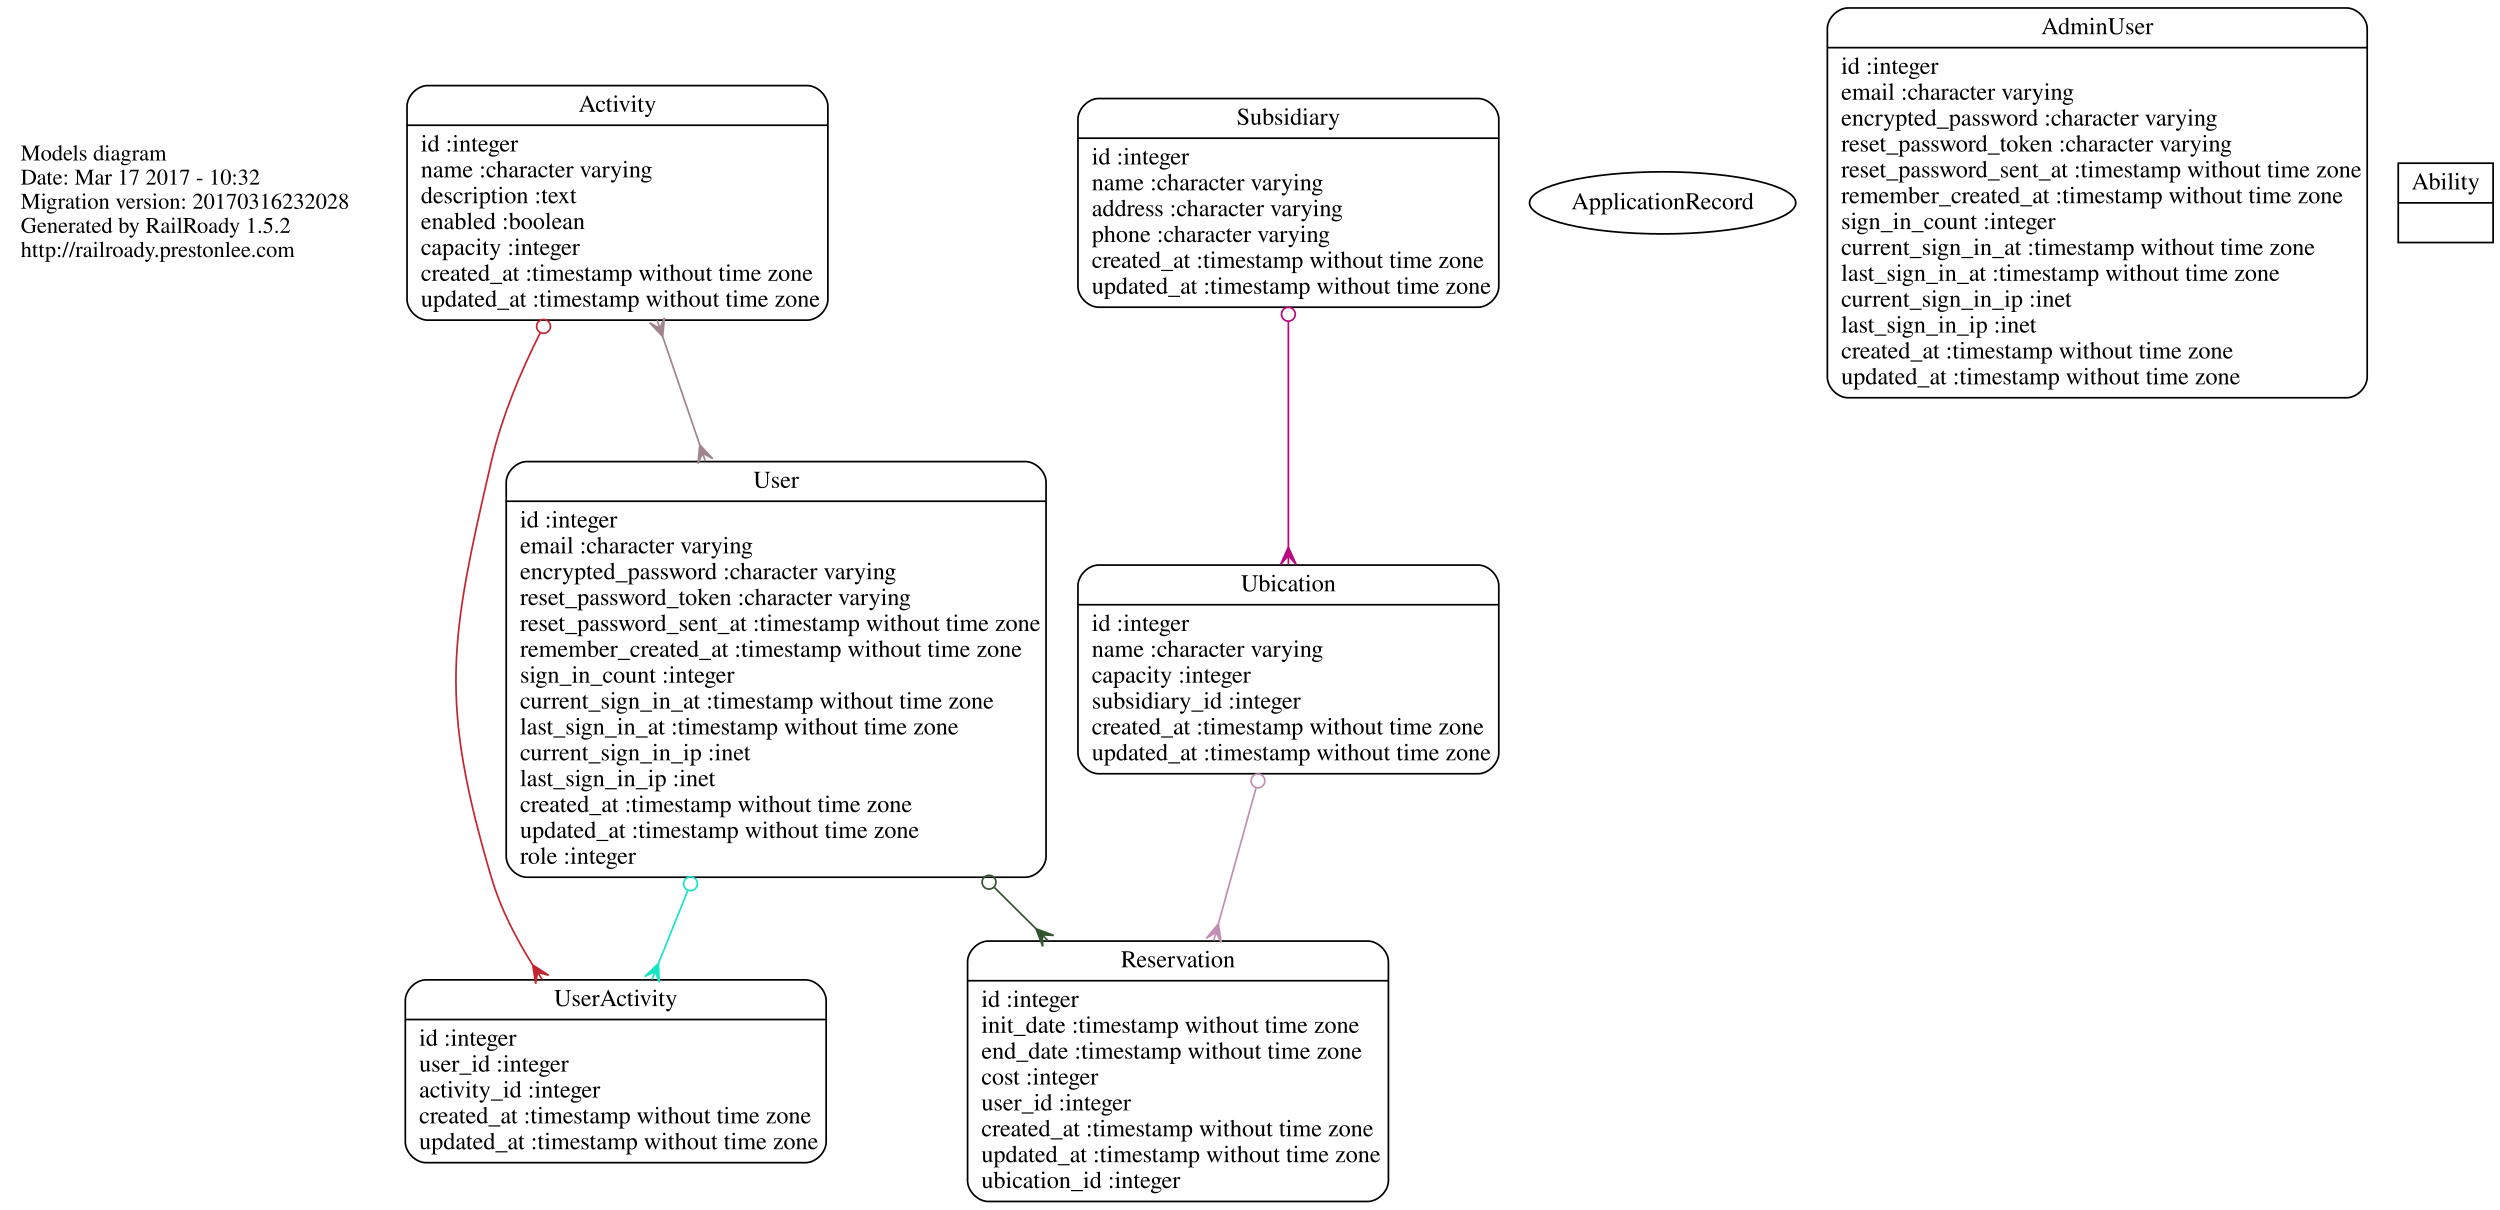
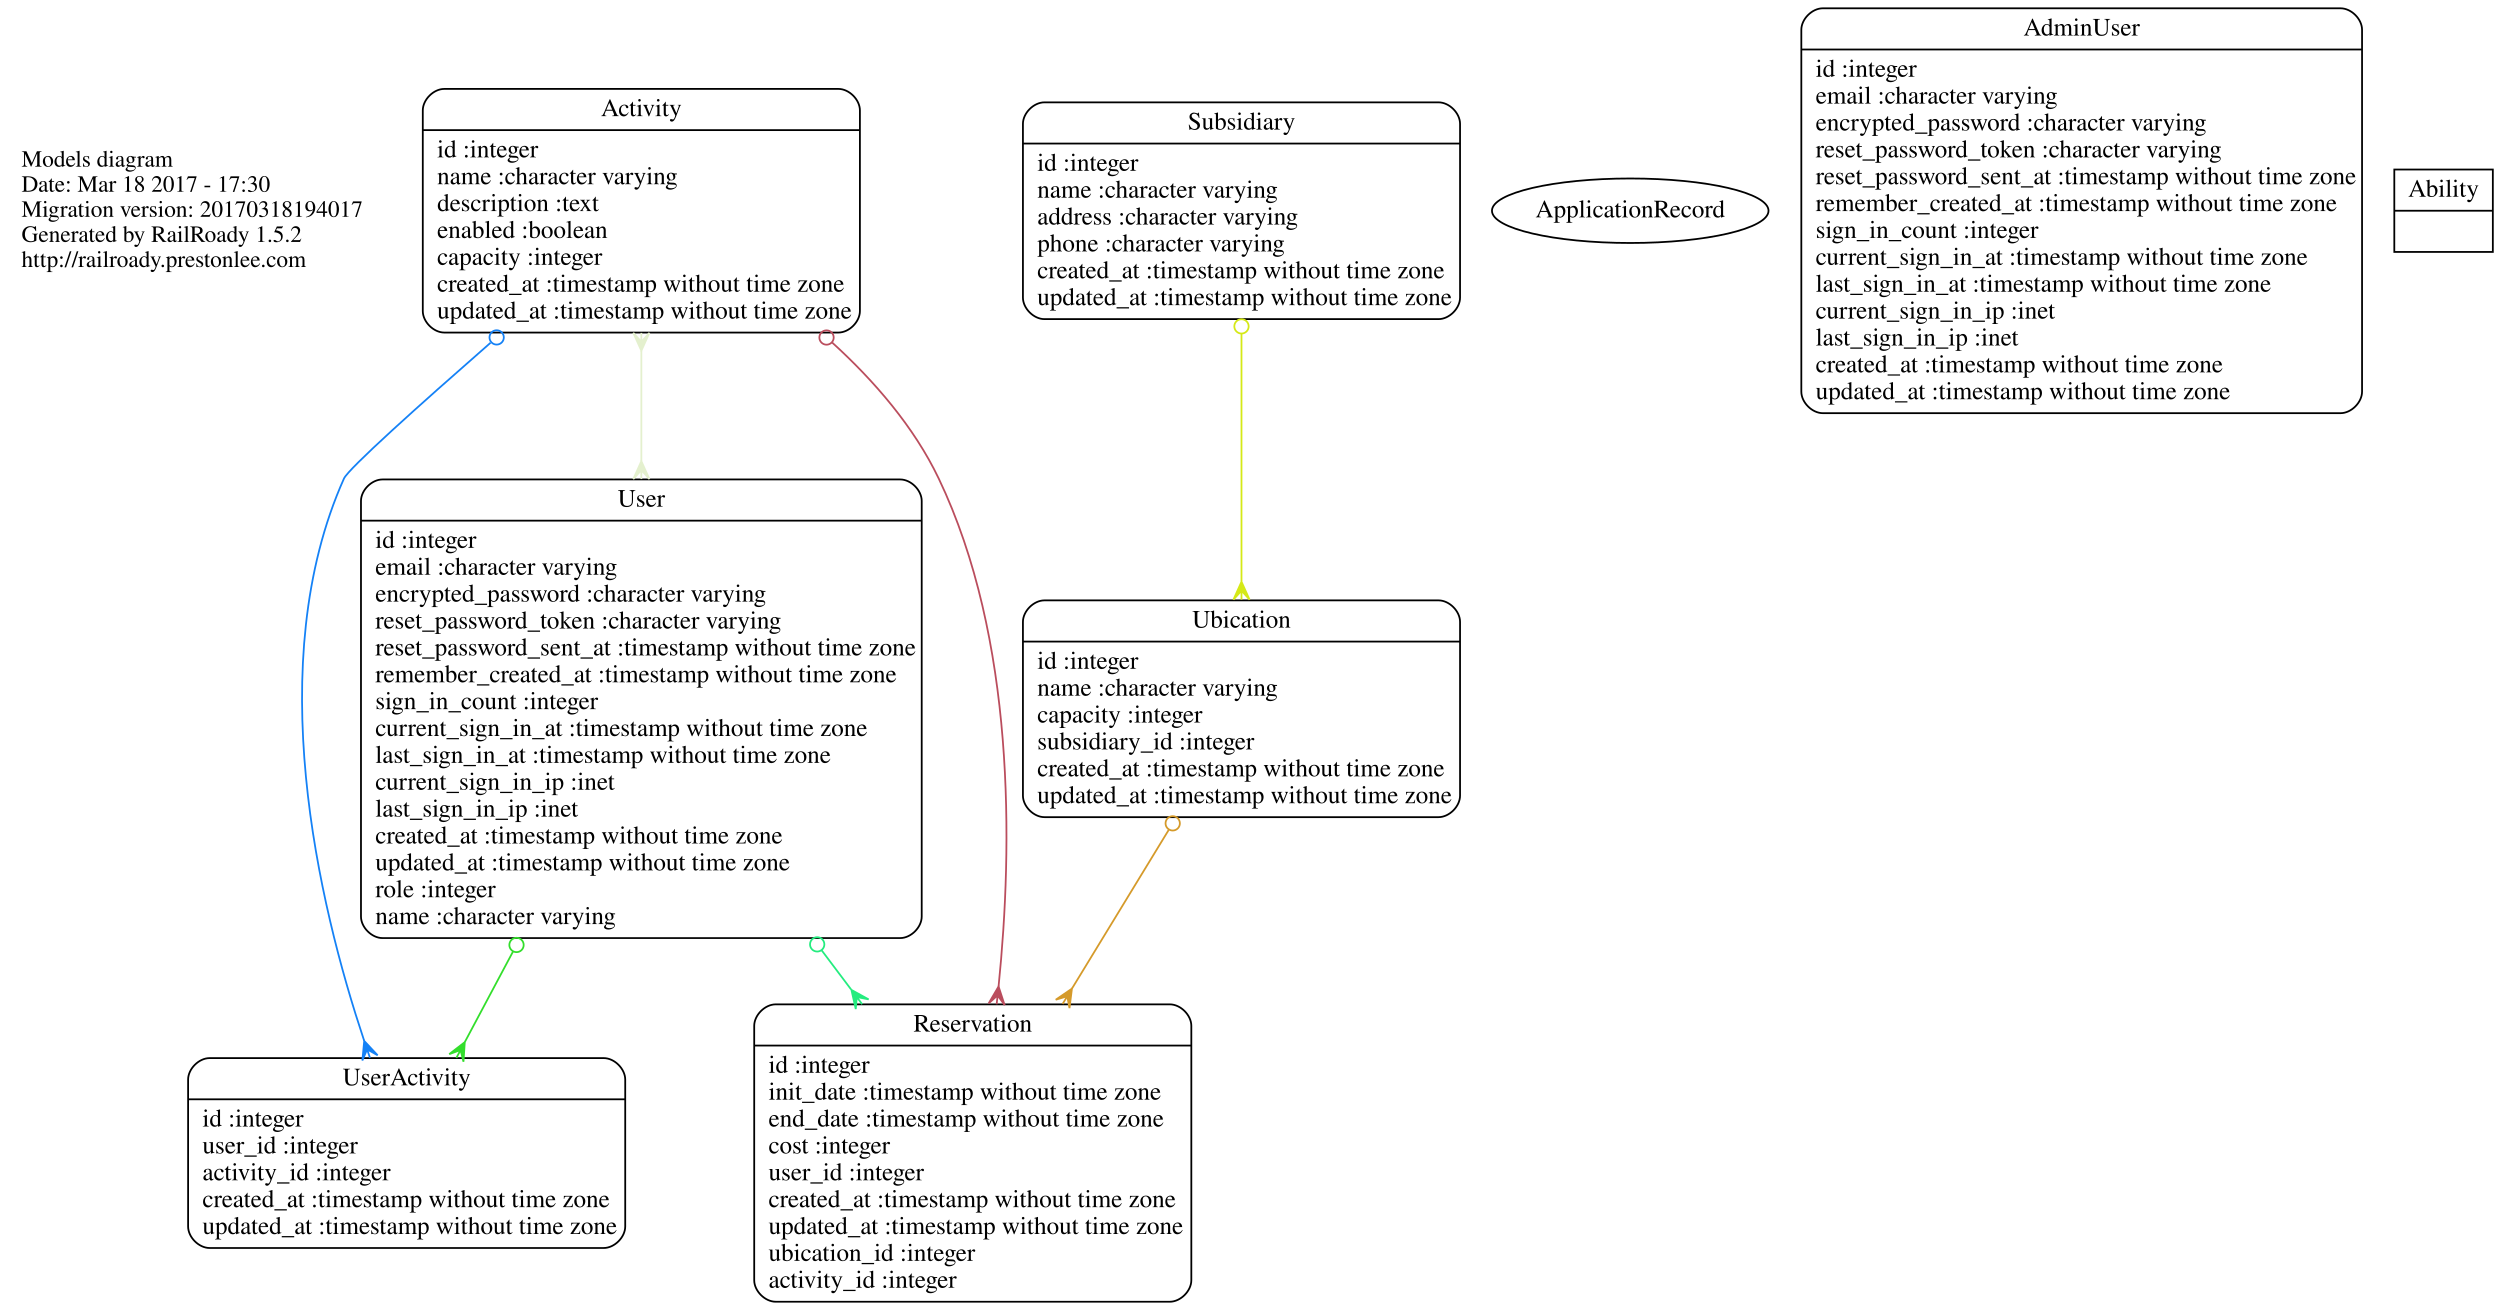
- <svg xmlns="http://www.w3.org/2000/svg" width="1449pt" height="701pt" viewBox="0.00 0.00 1449.50 701.00">
-   <g id="graph0" class="graph" transform="scale(1 1) rotate(0) translate(4 697)">
-     <polygon fill="none" stroke="none" points="-4,4 -4,-697 1445.5,-697 1445.5,4 -4,4" />
+ <svg xmlns="http://www.w3.org/2000/svg" width="1395pt" height="731pt" viewBox="0.00 0.00 1395.50 731.00">
+   <g id="graph0" class="graph" transform="scale(1 1) rotate(0) translate(4 727)">
+     <polygon fill="none" stroke="none" points="-4,4 -4,-727 1391.5,-727 1391.5,4 -4,4" />
    <g id="node1" class="node">
-       <text text-anchor="start" x="8" y="-604.1" font-family="Times,serif" font-size="13.00">Models diagram</text>
-       <text text-anchor="start" x="8" y="-590.1" font-family="Times,serif" font-size="13.00">Date: Mar 17 2017 - 10:32</text>
-       <text text-anchor="start" x="8" y="-576.1" font-family="Times,serif" font-size="13.00">Migration version: 20170316232028</text>
-       <text text-anchor="start" x="8" y="-562.1" font-family="Times,serif" font-size="13.00">Generated by RailRoady 1.5.2</text>
-       <text text-anchor="start" x="8" y="-548.1" font-family="Times,serif" font-size="13.00">http://railroady.prestonlee.com</text>
+       <text text-anchor="start" x="8" y="-634.1" font-family="Times,serif" font-size="13.00">Models diagram</text>
+       <text text-anchor="start" x="8" y="-620.1" font-family="Times,serif" font-size="13.00">Date: Mar 18 2017 - 17:30</text>
+       <text text-anchor="start" x="8" y="-606.1" font-family="Times,serif" font-size="13.00">Migration version: 20170318194017</text>
+       <text text-anchor="start" x="8" y="-592.1" font-family="Times,serif" font-size="13.00">Generated by RailRoady 1.5.2</text>
+       <text text-anchor="start" x="8" y="-578.1" font-family="Times,serif" font-size="13.00">http://railroady.prestonlee.com</text>
    </g>
    <g id="node2" class="node">
-       <path fill="none" stroke="black" d="M243,-23C243,-23 463,-23 463,-23 469,-23 475,-29 475,-35 475,-35 475,-117 475,-117 475,-123 469,-129 463,-129 463,-129 243,-129 243,-129 237,-129 231,-123 231,-117 231,-117 231,-35 231,-35 231,-29 237,-23 243,-23" />
-       <text text-anchor="middle" x="353" y="-113.8" font-family="Times,serif" font-size="14.00">UserActivity</text>
-       <polyline fill="none" stroke="black" points="231,-106 475,-106 " />
-       <text text-anchor="start" x="239" y="-90.8" font-family="Times,serif" font-size="14.00">id :integer</text>
-       <text text-anchor="start" x="239" y="-75.8" font-family="Times,serif" font-size="14.00">user_id :integer</text>
-       <text text-anchor="start" x="239" y="-60.8" font-family="Times,serif" font-size="14.00">activity_id :integer</text>
-       <text text-anchor="start" x="239" y="-45.8" font-family="Times,serif" font-size="14.00">created_at :timestamp without time zone</text>
-       <text text-anchor="start" x="239" y="-30.8" font-family="Times,serif" font-size="14.00">updated_at :timestamp without time zone</text>
+       <path fill="none" stroke="black" d="M113,-30.5C113,-30.5 333,-30.5 333,-30.5 339,-30.5 345,-36.5 345,-42.5 345,-42.5 345,-124.5 345,-124.5 345,-130.5 339,-136.5 333,-136.5 333,-136.5 113,-136.5 113,-136.5 107,-136.5 101,-130.5 101,-124.5 101,-124.5 101,-42.5 101,-42.5 101,-36.5 107,-30.5 113,-30.5" />
+       <text text-anchor="middle" x="223" y="-121.3" font-family="Times,serif" font-size="14.00">UserActivity</text>
+       <polyline fill="none" stroke="black" points="101,-113.5 345,-113.5 " />
+       <text text-anchor="start" x="109" y="-98.3" font-family="Times,serif" font-size="14.00">id :integer</text>
+       <text text-anchor="start" x="109" y="-83.3" font-family="Times,serif" font-size="14.00">user_id :integer</text>
+       <text text-anchor="start" x="109" y="-68.3" font-family="Times,serif" font-size="14.00">activity_id :integer</text>
+       <text text-anchor="start" x="109" y="-53.3" font-family="Times,serif" font-size="14.00">created_at :timestamp without time zone</text>
+       <text text-anchor="start" x="109" y="-38.3" font-family="Times,serif" font-size="14.00">updated_at :timestamp without time zone</text>
    </g>
    <g id="node3" class="node">
-       <path fill="none" stroke="black" d="M633,-248.5C633,-248.5 853,-248.5 853,-248.5 859,-248.5 865,-254.5 865,-260.5 865,-260.5 865,-357.5 865,-357.5 865,-363.5 859,-369.5 853,-369.5 853,-369.5 633,-369.5 633,-369.5 627,-369.5 621,-363.5 621,-357.5 621,-357.5 621,-260.5 621,-260.5 621,-254.5 627,-248.5 633,-248.5" />
-       <text text-anchor="middle" x="743" y="-354.3" font-family="Times,serif" font-size="14.00">Ubication</text>
-       <polyline fill="none" stroke="black" points="621,-346.5 865,-346.5 " />
-       <text text-anchor="start" x="629" y="-331.3" font-family="Times,serif" font-size="14.00">id :integer</text>
-       <text text-anchor="start" x="629" y="-316.3" font-family="Times,serif" font-size="14.00">name :character varying</text>
-       <text text-anchor="start" x="629" y="-301.3" font-family="Times,serif" font-size="14.00">capacity :integer</text>
-       <text text-anchor="start" x="629" y="-286.3" font-family="Times,serif" font-size="14.00">subsidiary_id :integer</text>
-       <text text-anchor="start" x="629" y="-271.3" font-family="Times,serif" font-size="14.00">created_at :timestamp without time zone</text>
-       <text text-anchor="start" x="629" y="-256.3" font-family="Times,serif" font-size="14.00">updated_at :timestamp without time zone</text>
+       <path fill="none" stroke="black" d="M579,-271C579,-271 799,-271 799,-271 805,-271 811,-277 811,-283 811,-283 811,-380 811,-380 811,-386 805,-392 799,-392 799,-392 579,-392 579,-392 573,-392 567,-386 567,-380 567,-380 567,-283 567,-283 567,-277 573,-271 579,-271" />
+       <text text-anchor="middle" x="689" y="-376.8" font-family="Times,serif" font-size="14.00">Ubication</text>
+       <polyline fill="none" stroke="black" points="567,-369 811,-369 " />
+       <text text-anchor="start" x="575" y="-353.8" font-family="Times,serif" font-size="14.00">id :integer</text>
+       <text text-anchor="start" x="575" y="-338.8" font-family="Times,serif" font-size="14.00">name :character varying</text>
+       <text text-anchor="start" x="575" y="-323.8" font-family="Times,serif" font-size="14.00">capacity :integer</text>
+       <text text-anchor="start" x="575" y="-308.8" font-family="Times,serif" font-size="14.00">subsidiary_id :integer</text>
+       <text text-anchor="start" x="575" y="-293.8" font-family="Times,serif" font-size="14.00">created_at :timestamp without time zone</text>
+       <text text-anchor="start" x="575" y="-278.8" font-family="Times,serif" font-size="14.00">updated_at :timestamp without time zone</text>
    </g>
    <g id="node10" class="node">
-       <path fill="none" stroke="black" d="M569,-0.5C569,-0.5 789,-0.5 789,-0.5 795,-0.5 801,-6.5 801,-12.5 801,-12.5 801,-139.5 801,-139.5 801,-145.5 795,-151.5 789,-151.5 789,-151.5 569,-151.5 569,-151.5 563,-151.5 557,-145.5 557,-139.5 557,-139.5 557,-12.5 557,-12.5 557,-6.5 563,-0.5 569,-0.5" />
-       <text text-anchor="middle" x="679" y="-136.3" font-family="Times,serif" font-size="14.00">Reservation</text>
-       <polyline fill="none" stroke="black" points="557,-128.5 801,-128.5 " />
-       <text text-anchor="start" x="565" y="-113.3" font-family="Times,serif" font-size="14.00">id :integer</text>
-       <text text-anchor="start" x="565" y="-98.3" font-family="Times,serif" font-size="14.00">init_date :timestamp without time zone</text>
-       <text text-anchor="start" x="565" y="-83.3" font-family="Times,serif" font-size="14.00">end_date :timestamp without time zone</text>
-       <text text-anchor="start" x="565" y="-68.3" font-family="Times,serif" font-size="14.00">cost :integer</text>
-       <text text-anchor="start" x="565" y="-53.3" font-family="Times,serif" font-size="14.00">user_id :integer</text>
-       <text text-anchor="start" x="565" y="-38.3" font-family="Times,serif" font-size="14.00">created_at :timestamp without time zone</text>
-       <text text-anchor="start" x="565" y="-23.3" font-family="Times,serif" font-size="14.00">updated_at :timestamp without time zone</text>
-       <text text-anchor="start" x="565" y="-8.3" font-family="Times,serif" font-size="14.00">ubication_id :integer</text>
+       <path fill="none" stroke="black" d="M429,-0.5C429,-0.5 649,-0.5 649,-0.5 655,-0.5 661,-6.5 661,-12.5 661,-12.5 661,-154.5 661,-154.5 661,-160.5 655,-166.5 649,-166.5 649,-166.5 429,-166.5 429,-166.5 423,-166.5 417,-160.5 417,-154.5 417,-154.5 417,-12.5 417,-12.5 417,-6.5 423,-0.5 429,-0.5" />
+       <text text-anchor="middle" x="539" y="-151.3" font-family="Times,serif" font-size="14.00">Reservation</text>
+       <polyline fill="none" stroke="black" points="417,-143.5 661,-143.5 " />
+       <text text-anchor="start" x="425" y="-128.3" font-family="Times,serif" font-size="14.00">id :integer</text>
+       <text text-anchor="start" x="425" y="-113.3" font-family="Times,serif" font-size="14.00">init_date :timestamp without time zone</text>
+       <text text-anchor="start" x="425" y="-98.3" font-family="Times,serif" font-size="14.00">end_date :timestamp without time zone</text>
+       <text text-anchor="start" x="425" y="-83.3" font-family="Times,serif" font-size="14.00">cost :integer</text>
+       <text text-anchor="start" x="425" y="-68.3" font-family="Times,serif" font-size="14.00">user_id :integer</text>
+       <text text-anchor="start" x="425" y="-53.3" font-family="Times,serif" font-size="14.00">created_at :timestamp without time zone</text>
+       <text text-anchor="start" x="425" y="-38.3" font-family="Times,serif" font-size="14.00">updated_at :timestamp without time zone</text>
+       <text text-anchor="start" x="425" y="-23.3" font-family="Times,serif" font-size="14.00">ubication_id :integer</text>
+       <text text-anchor="start" x="425" y="-8.3" font-family="Times,serif" font-size="14.00">activity_id :integer</text>
    </g>
    <g id="edge1" class="edge">
-       <path fill="none" stroke="#c28fb3" d="M724.297,-240.496C717.467,-215.841 709.653,-187.637 702.46,-161.675" />
-       <ellipse fill="none" stroke="#c28fb3" cx="725.367" cy="-244.357" rx="4" ry="4" />
-       <polygon fill="#c28fb3" stroke="#c28fb3" points="702.407,-161.484 704.073,-150.645 701.072,-156.666 699.737,-151.847 699.737,-151.847 699.737,-151.847 701.072,-156.666 695.4,-153.049 702.407,-161.484 702.407,-161.484" />
+       <path fill="none" stroke="#d59a2a" d="M648.369,-263.865C631.756,-236.62 612.272,-204.666 594.388,-175.337" />
+       <ellipse fill="none" stroke="#d59a2a" cx="650.607" cy="-267.535" rx="4" ry="4" />
+       <polygon fill="#d59a2a" stroke="#d59a2a" points="594.349,-175.273 592.985,-164.392 591.746,-171.004 589.143,-166.735 589.143,-166.735 589.143,-166.735 591.746,-171.004 585.301,-169.078 594.349,-175.273 594.349,-175.273" />
    </g>
    <g id="node4" class="node">
-       <ellipse fill="none" stroke="black" cx="960" cy="-579.5" rx="77.187" ry="18" />
-       <text text-anchor="middle" x="960" y="-575.8" font-family="Times,serif" font-size="14.00">ApplicationRecord</text>
+       <ellipse fill="none" stroke="black" cx="906" cy="-609.5" rx="77.187" ry="18" />
+       <text text-anchor="middle" x="906" y="-605.8" font-family="Times,serif" font-size="14.00">ApplicationRecord</text>
    </g>
    <g id="node5" class="node">
-       <path fill="none" stroke="black" d="M1067.5,-466.5C1067.5,-466.5 1356.5,-466.5 1356.5,-466.5 1362.5,-466.5 1368.5,-472.5 1368.5,-478.5 1368.5,-478.5 1368.5,-680.5 1368.5,-680.5 1368.5,-686.5 1362.5,-692.5 1356.5,-692.5 1356.5,-692.5 1067.5,-692.5 1067.5,-692.5 1061.5,-692.5 1055.5,-686.5 1055.5,-680.5 1055.5,-680.5 1055.5,-478.5 1055.5,-478.5 1055.5,-472.5 1061.5,-466.5 1067.5,-466.5" />
-       <text text-anchor="middle" x="1212" y="-677.3" font-family="Times,serif" font-size="14.00">AdminUser</text>
-       <polyline fill="none" stroke="black" points="1055.5,-669.5 1368.5,-669.5 " />
-       <text text-anchor="start" x="1063.5" y="-654.3" font-family="Times,serif" font-size="14.00">id :integer</text>
-       <text text-anchor="start" x="1063.5" y="-639.3" font-family="Times,serif" font-size="14.00">email :character varying</text>
-       <text text-anchor="start" x="1063.5" y="-624.3" font-family="Times,serif" font-size="14.00">encrypted_password :character varying</text>
-       <text text-anchor="start" x="1063.5" y="-609.3" font-family="Times,serif" font-size="14.00">reset_password_token :character varying</text>
-       <text text-anchor="start" x="1063.5" y="-594.3" font-family="Times,serif" font-size="14.00">reset_password_sent_at :timestamp without time zone</text>
-       <text text-anchor="start" x="1063.5" y="-579.3" font-family="Times,serif" font-size="14.00">remember_created_at :timestamp without time zone</text>
-       <text text-anchor="start" x="1063.5" y="-564.3" font-family="Times,serif" font-size="14.00">sign_in_count :integer</text>
-       <text text-anchor="start" x="1063.5" y="-549.3" font-family="Times,serif" font-size="14.00">current_sign_in_at :timestamp without time zone</text>
-       <text text-anchor="start" x="1063.5" y="-534.3" font-family="Times,serif" font-size="14.00">last_sign_in_at :timestamp without time zone</text>
-       <text text-anchor="start" x="1063.5" y="-519.3" font-family="Times,serif" font-size="14.00">current_sign_in_ip :inet</text>
-       <text text-anchor="start" x="1063.5" y="-504.3" font-family="Times,serif" font-size="14.00">last_sign_in_ip :inet</text>
-       <text text-anchor="start" x="1063.5" y="-489.3" font-family="Times,serif" font-size="14.00">created_at :timestamp without time zone</text>
-       <text text-anchor="start" x="1063.5" y="-474.3" font-family="Times,serif" font-size="14.00">updated_at :timestamp without time zone</text>
+       <path fill="none" stroke="black" d="M1013.5,-496.5C1013.5,-496.5 1302.5,-496.5 1302.5,-496.5 1308.5,-496.5 1314.5,-502.5 1314.5,-508.5 1314.5,-508.5 1314.5,-710.5 1314.5,-710.5 1314.5,-716.5 1308.5,-722.5 1302.5,-722.5 1302.5,-722.5 1013.5,-722.5 1013.5,-722.5 1007.5,-722.5 1001.5,-716.5 1001.5,-710.5 1001.5,-710.5 1001.5,-508.5 1001.5,-508.5 1001.5,-502.5 1007.5,-496.5 1013.5,-496.5" />
+       <text text-anchor="middle" x="1158" y="-707.3" font-family="Times,serif" font-size="14.00">AdminUser</text>
+       <polyline fill="none" stroke="black" points="1001.5,-699.5 1314.5,-699.5 " />
+       <text text-anchor="start" x="1009.5" y="-684.3" font-family="Times,serif" font-size="14.00">id :integer</text>
+       <text text-anchor="start" x="1009.5" y="-669.3" font-family="Times,serif" font-size="14.00">email :character varying</text>
+       <text text-anchor="start" x="1009.5" y="-654.3" font-family="Times,serif" font-size="14.00">encrypted_password :character varying</text>
+       <text text-anchor="start" x="1009.5" y="-639.3" font-family="Times,serif" font-size="14.00">reset_password_token :character varying</text>
+       <text text-anchor="start" x="1009.5" y="-624.3" font-family="Times,serif" font-size="14.00">reset_password_sent_at :timestamp without time zone</text>
+       <text text-anchor="start" x="1009.5" y="-609.3" font-family="Times,serif" font-size="14.00">remember_created_at :timestamp without time zone</text>
+       <text text-anchor="start" x="1009.5" y="-594.3" font-family="Times,serif" font-size="14.00">sign_in_count :integer</text>
+       <text text-anchor="start" x="1009.5" y="-579.3" font-family="Times,serif" font-size="14.00">current_sign_in_at :timestamp without time zone</text>
+       <text text-anchor="start" x="1009.5" y="-564.3" font-family="Times,serif" font-size="14.00">last_sign_in_at :timestamp without time zone</text>
+       <text text-anchor="start" x="1009.5" y="-549.3" font-family="Times,serif" font-size="14.00">current_sign_in_ip :inet</text>
+       <text text-anchor="start" x="1009.5" y="-534.3" font-family="Times,serif" font-size="14.00">last_sign_in_ip :inet</text>
+       <text text-anchor="start" x="1009.5" y="-519.3" font-family="Times,serif" font-size="14.00">created_at :timestamp without time zone</text>
+       <text text-anchor="start" x="1009.5" y="-504.3" font-family="Times,serif" font-size="14.00">updated_at :timestamp without time zone</text>
    </g>
    <g id="node6" class="node">
-       <path fill="none" stroke="black" d="M633,-519C633,-519 853,-519 853,-519 859,-519 865,-525 865,-531 865,-531 865,-628 865,-628 865,-634 859,-640 853,-640 853,-640 633,-640 633,-640 627,-640 621,-634 621,-628 621,-628 621,-531 621,-531 621,-525 627,-519 633,-519" />
-       <text text-anchor="middle" x="743" y="-624.8" font-family="Times,serif" font-size="14.00">Subsidiary</text>
-       <polyline fill="none" stroke="black" points="621,-617 865,-617 " />
-       <text text-anchor="start" x="629" y="-601.8" font-family="Times,serif" font-size="14.00">id :integer</text>
-       <text text-anchor="start" x="629" y="-586.8" font-family="Times,serif" font-size="14.00">name :character varying</text>
-       <text text-anchor="start" x="629" y="-571.8" font-family="Times,serif" font-size="14.00">address :character varying</text>
-       <text text-anchor="start" x="629" y="-556.8" font-family="Times,serif" font-size="14.00">phone :character varying</text>
-       <text text-anchor="start" x="629" y="-541.8" font-family="Times,serif" font-size="14.00">created_at :timestamp without time zone</text>
-       <text text-anchor="start" x="629" y="-526.8" font-family="Times,serif" font-size="14.00">updated_at :timestamp without time zone</text>
+       <path fill="none" stroke="black" d="M579,-549C579,-549 799,-549 799,-549 805,-549 811,-555 811,-561 811,-561 811,-658 811,-658 811,-664 805,-670 799,-670 799,-670 579,-670 579,-670 573,-670 567,-664 567,-658 567,-658 567,-561 567,-561 567,-555 573,-549 579,-549" />
+       <text text-anchor="middle" x="689" y="-654.8" font-family="Times,serif" font-size="14.00">Subsidiary</text>
+       <polyline fill="none" stroke="black" points="567,-647 811,-647 " />
+       <text text-anchor="start" x="575" y="-631.8" font-family="Times,serif" font-size="14.00">id :integer</text>
+       <text text-anchor="start" x="575" y="-616.8" font-family="Times,serif" font-size="14.00">name :character varying</text>
+       <text text-anchor="start" x="575" y="-601.8" font-family="Times,serif" font-size="14.00">address :character varying</text>
+       <text text-anchor="start" x="575" y="-586.8" font-family="Times,serif" font-size="14.00">phone :character varying</text>
+       <text text-anchor="start" x="575" y="-571.8" font-family="Times,serif" font-size="14.00">created_at :timestamp without time zone</text>
+       <text text-anchor="start" x="575" y="-556.8" font-family="Times,serif" font-size="14.00">updated_at :timestamp without time zone</text>
    </g>
    <g id="edge2" class="edge">
-       <path fill="none" stroke="#ba087e" d="M743,-510.689C743,-470.717 743,-420.239 743,-379.908" />
-       <ellipse fill="none" stroke="#ba087e" cx="743" cy="-514.911" rx="4" ry="4" />
-       <polygon fill="#ba087e" stroke="#ba087e" points="743,-379.886 747.5,-369.886 743,-374.886 743,-369.886 743,-369.886 743,-369.886 743,-374.886 738.5,-369.886 743,-379.886 743,-379.886" />
+       <path fill="none" stroke="#d5e917" d="M689,-540.926C689,-498.957 689,-445.117 689,-402.671" />
+       <ellipse fill="none" stroke="#d5e917" cx="689" cy="-544.952" rx="4" ry="4" />
+       <polygon fill="#d5e917" stroke="#d5e917" points="689,-402.417 693.5,-392.417 689,-397.417 689,-392.417 689,-392.417 689,-392.417 689,-397.417 684.5,-392.417 689,-402.417 689,-402.417" />
    </g>
    <g id="node7" class="node">
-       <path fill="none" stroke="black" d="M244,-511.5C244,-511.5 464,-511.5 464,-511.5 470,-511.5 476,-517.5 476,-523.5 476,-523.5 476,-635.5 476,-635.5 476,-641.5 470,-647.5 464,-647.5 464,-647.5 244,-647.5 244,-647.5 238,-647.5 232,-641.5 232,-635.5 232,-635.5 232,-523.5 232,-523.5 232,-517.5 238,-511.5 244,-511.5" />
-       <text text-anchor="middle" x="354" y="-632.3" font-family="Times,serif" font-size="14.00">Activity</text>
-       <polyline fill="none" stroke="black" points="232,-624.5 476,-624.5 " />
-       <text text-anchor="start" x="240" y="-609.3" font-family="Times,serif" font-size="14.00">id :integer</text>
-       <text text-anchor="start" x="240" y="-594.3" font-family="Times,serif" font-size="14.00">name :character varying</text>
-       <text text-anchor="start" x="240" y="-579.3" font-family="Times,serif" font-size="14.00">description :text</text>
-       <text text-anchor="start" x="240" y="-564.3" font-family="Times,serif" font-size="14.00">enabled :boolean</text>
-       <text text-anchor="start" x="240" y="-549.3" font-family="Times,serif" font-size="14.00">capacity :integer</text>
-       <text text-anchor="start" x="240" y="-534.3" font-family="Times,serif" font-size="14.00">created_at :timestamp without time zone</text>
-       <text text-anchor="start" x="240" y="-519.3" font-family="Times,serif" font-size="14.00">updated_at :timestamp without time zone</text>
+       <path fill="none" stroke="black" d="M244,-541.5C244,-541.5 464,-541.5 464,-541.5 470,-541.5 476,-547.5 476,-553.5 476,-553.5 476,-665.5 476,-665.5 476,-671.5 470,-677.5 464,-677.5 464,-677.5 244,-677.5 244,-677.5 238,-677.5 232,-671.5 232,-665.5 232,-665.5 232,-553.5 232,-553.5 232,-547.5 238,-541.5 244,-541.5" />
+       <text text-anchor="middle" x="354" y="-662.3" font-family="Times,serif" font-size="14.00">Activity</text>
+       <polyline fill="none" stroke="black" points="232,-654.5 476,-654.5 " />
+       <text text-anchor="start" x="240" y="-639.3" font-family="Times,serif" font-size="14.00">id :integer</text>
+       <text text-anchor="start" x="240" y="-624.3" font-family="Times,serif" font-size="14.00">name :character varying</text>
+       <text text-anchor="start" x="240" y="-609.3" font-family="Times,serif" font-size="14.00">description :text</text>
+       <text text-anchor="start" x="240" y="-594.3" font-family="Times,serif" font-size="14.00">enabled :boolean</text>
+       <text text-anchor="start" x="240" y="-579.3" font-family="Times,serif" font-size="14.00">capacity :integer</text>
+       <text text-anchor="start" x="240" y="-564.3" font-family="Times,serif" font-size="14.00">created_at :timestamp without time zone</text>
+       <text text-anchor="start" x="240" y="-549.3" font-family="Times,serif" font-size="14.00">updated_at :timestamp without time zone</text>
    </g>
    <g id="edge3" class="edge">
-       <path fill="none" stroke="#c3262f" d="M309.199,-504.103C297.672,-481.148 286.87,-455.249 281,-430 256.643,-325.239 250.48,-291.135 281,-188 286.17,-170.531 295.047,-153.232 304.838,-137.674" />
-       <ellipse fill="none" stroke="#c3262f" cx="311.138" cy="-507.887" rx="4" ry="4" />
-       <polygon fill="#c3262f" stroke="#c3262f" points="304.89,-137.595 314.123,-131.679 307.622,-133.408 310.354,-129.22 310.354,-129.22 310.354,-129.22 307.622,-133.408 306.585,-126.761 304.89,-137.595 304.89,-137.595" />
+       <path fill="none" stroke="#1481f6" d="M269.85,-535.824C229.989,-500.949 190.463,-465.508 188,-460 142.057,-357.257 173.594,-223.187 199.274,-146.186" />
+       <ellipse fill="none" stroke="#1481f6" cx="273.232" cy="-538.78" rx="4" ry="4" />
+       <polygon fill="#1481f6" stroke="#1481f6" points="199.306,-146.092 206.79,-138.077 200.918,-141.359 202.53,-136.626 202.53,-136.626 202.53,-136.626 200.918,-141.359 198.271,-135.175 199.306,-146.092 199.306,-146.092" />
    </g>
    <g id="node9" class="node">
-       <path fill="none" stroke="black" d="M301.5,-188.5C301.5,-188.5 590.5,-188.5 590.5,-188.5 596.5,-188.5 602.5,-194.5 602.5,-200.5 602.5,-200.5 602.5,-417.5 602.5,-417.5 602.5,-423.5 596.5,-429.5 590.5,-429.5 590.5,-429.5 301.5,-429.5 301.5,-429.5 295.5,-429.5 289.5,-423.5 289.5,-417.5 289.5,-417.5 289.5,-200.5 289.5,-200.5 289.5,-194.5 295.5,-188.5 301.5,-188.5" />
-       <text text-anchor="middle" x="446" y="-414.3" font-family="Times,serif" font-size="14.00">User</text>
-       <polyline fill="none" stroke="black" points="289.5,-406.5 602.5,-406.5 " />
-       <text text-anchor="start" x="297.5" y="-391.3" font-family="Times,serif" font-size="14.00">id :integer</text>
-       <text text-anchor="start" x="297.5" y="-376.3" font-family="Times,serif" font-size="14.00">email :character varying</text>
-       <text text-anchor="start" x="297.5" y="-361.3" font-family="Times,serif" font-size="14.00">encrypted_password :character varying</text>
-       <text text-anchor="start" x="297.5" y="-346.3" font-family="Times,serif" font-size="14.00">reset_password_token :character varying</text>
-       <text text-anchor="start" x="297.5" y="-331.3" font-family="Times,serif" font-size="14.00">reset_password_sent_at :timestamp without time zone</text>
-       <text text-anchor="start" x="297.5" y="-316.3" font-family="Times,serif" font-size="14.00">remember_created_at :timestamp without time zone</text>
-       <text text-anchor="start" x="297.5" y="-301.3" font-family="Times,serif" font-size="14.00">sign_in_count :integer</text>
-       <text text-anchor="start" x="297.5" y="-286.3" font-family="Times,serif" font-size="14.00">current_sign_in_at :timestamp without time zone</text>
-       <text text-anchor="start" x="297.5" y="-271.3" font-family="Times,serif" font-size="14.00">last_sign_in_at :timestamp without time zone</text>
-       <text text-anchor="start" x="297.5" y="-256.3" font-family="Times,serif" font-size="14.00">current_sign_in_ip :inet</text>
-       <text text-anchor="start" x="297.5" y="-241.3" font-family="Times,serif" font-size="14.00">last_sign_in_ip :inet</text>
-       <text text-anchor="start" x="297.5" y="-226.3" font-family="Times,serif" font-size="14.00">created_at :timestamp without time zone</text>
-       <text text-anchor="start" x="297.5" y="-211.3" font-family="Times,serif" font-size="14.00">updated_at :timestamp without time zone</text>
-       <text text-anchor="start" x="297.5" y="-196.3" font-family="Times,serif" font-size="14.00">role :integer</text>
+       <path fill="none" stroke="black" d="M209.5,-203.5C209.5,-203.5 498.5,-203.5 498.5,-203.5 504.5,-203.5 510.5,-209.5 510.5,-215.5 510.5,-215.5 510.5,-447.5 510.5,-447.5 510.5,-453.5 504.5,-459.5 498.5,-459.5 498.5,-459.5 209.5,-459.5 209.5,-459.5 203.5,-459.5 197.5,-453.5 197.5,-447.5 197.5,-447.5 197.5,-215.5 197.5,-215.5 197.5,-209.5 203.5,-203.5 209.5,-203.5" />
+       <text text-anchor="middle" x="354" y="-444.3" font-family="Times,serif" font-size="14.00">User</text>
+       <polyline fill="none" stroke="black" points="197.5,-436.5 510.5,-436.5 " />
+       <text text-anchor="start" x="205.5" y="-421.3" font-family="Times,serif" font-size="14.00">id :integer</text>
+       <text text-anchor="start" x="205.5" y="-406.3" font-family="Times,serif" font-size="14.00">email :character varying</text>
+       <text text-anchor="start" x="205.5" y="-391.3" font-family="Times,serif" font-size="14.00">encrypted_password :character varying</text>
+       <text text-anchor="start" x="205.5" y="-376.3" font-family="Times,serif" font-size="14.00">reset_password_token :character varying</text>
+       <text text-anchor="start" x="205.5" y="-361.3" font-family="Times,serif" font-size="14.00">reset_password_sent_at :timestamp without time zone</text>
+       <text text-anchor="start" x="205.5" y="-346.3" font-family="Times,serif" font-size="14.00">remember_created_at :timestamp without time zone</text>
+       <text text-anchor="start" x="205.5" y="-331.3" font-family="Times,serif" font-size="14.00">sign_in_count :integer</text>
+       <text text-anchor="start" x="205.5" y="-316.3" font-family="Times,serif" font-size="14.00">current_sign_in_at :timestamp without time zone</text>
+       <text text-anchor="start" x="205.5" y="-301.3" font-family="Times,serif" font-size="14.00">last_sign_in_at :timestamp without time zone</text>
+       <text text-anchor="start" x="205.5" y="-286.3" font-family="Times,serif" font-size="14.00">current_sign_in_ip :inet</text>
+       <text text-anchor="start" x="205.5" y="-271.3" font-family="Times,serif" font-size="14.00">last_sign_in_ip :inet</text>
+       <text text-anchor="start" x="205.5" y="-256.3" font-family="Times,serif" font-size="14.00">created_at :timestamp without time zone</text>
+       <text text-anchor="start" x="205.5" y="-241.3" font-family="Times,serif" font-size="14.00">updated_at :timestamp without time zone</text>
+       <text text-anchor="start" x="205.5" y="-226.3" font-family="Times,serif" font-size="14.00">role :integer</text>
+       <text text-anchor="start" x="205.5" y="-211.3" font-family="Times,serif" font-size="14.00">name :character varying</text>
    </g>
    <g id="edge4" class="edge">
-       <path fill="none" stroke="#a1858e" d="M380.224,-501.965C386.943,-482.357 394.357,-460.72 401.712,-439.254" />
-       <polygon fill="#a1858e" stroke="#a1858e" points="380.22,-501.979 372.721,-509.98 378.599,-506.709 376.978,-511.439 376.978,-511.439 376.978,-511.439 378.599,-506.709 381.235,-512.897 380.22,-501.979 380.22,-501.979" />
-       <polygon fill="#a1858e" stroke="#a1858e" points="401.73,-439.202 409.228,-431.201 403.35,-434.472 404.971,-429.742 404.971,-429.742 404.971,-429.742 403.35,-434.472 400.714,-428.283 401.73,-439.202 401.73,-439.202" />
+       <path fill="none" stroke="#e4f0ce" d="M354,-531.305C354,-512.09 354,-490.908 354,-469.749" />
+       <polygon fill="#e4f0ce" stroke="#e4f0ce" points="354,-531.336 349.5,-541.336 354,-536.336 354,-541.336 354,-541.336 354,-541.336 354,-536.336 358.5,-541.336 354,-531.336 354,-531.336" />
+       <polygon fill="#e4f0ce" stroke="#e4f0ce" points="354,-469.706 358.5,-459.706 354,-464.706 354,-459.706 354,-459.706 354,-459.706 354,-464.706 349.5,-459.706 354,-469.706 354,-469.706" />
+     </g>
+     <g id="edge5" class="edge">
+       <path fill="none" stroke="#ba4d5d" d="M460.432,-535.997C484.112,-514.443 506.244,-488.787 520,-460 562.643,-370.762 561.463,-255.616 553.397,-176.492" />
+       <ellipse fill="none" stroke="#ba4d5d" cx="457.369" cy="-538.726" rx="4" ry="4" />
+       <polygon fill="#ba4d5d" stroke="#ba4d5d" points="553.397,-176.485 556.802,-166.061 552.862,-171.514 552.328,-166.542 552.328,-166.542 552.328,-166.542 552.862,-171.514 547.853,-167.023 553.397,-176.485 553.397,-176.485" />
    </g>
    <g id="node8" class="node">
-       <polygon fill="none" stroke="black" points="1386.5,-556.5 1386.5,-602.5 1441.5,-602.5 1441.5,-556.5 1386.5,-556.5" />
-       <text text-anchor="middle" x="1414" y="-587.3" font-family="Times,serif" font-size="14.00">Ability</text>
-       <polyline fill="none" stroke="black" points="1386.5,-579.5 1441.5,-579.5 " />
-       <text text-anchor="middle" x="1414" y="-564.3" font-family="Times,serif" font-size="14.00"> </text>
+       <polygon fill="none" stroke="black" points="1332.5,-586.5 1332.5,-632.5 1387.5,-632.5 1387.5,-586.5 1332.5,-586.5" />
+       <text text-anchor="middle" x="1360" y="-617.3" font-family="Times,serif" font-size="14.00">Ability</text>
+       <polyline fill="none" stroke="black" points="1332.5,-609.5 1387.5,-609.5 " />
+       <text text-anchor="middle" x="1360" y="-594.3" font-family="Times,serif" font-size="14.00"> </text>
+     </g>
+     <g id="edge7" class="edge">
+       <path fill="none" stroke="#33de2c" d="M282.38,-196.007C272.987,-178.368 263.763,-161.047 255.49,-145.512" />
+       <ellipse fill="none" stroke="#33de2c" cx="284.318" cy="-199.646" rx="4" ry="4" />
+       <polygon fill="#33de2c" stroke="#33de2c" points="255.436,-145.41 254.707,-134.468 253.086,-140.997 250.735,-136.583 250.735,-136.583 250.735,-136.583 253.086,-140.997 246.763,-138.698 255.436,-145.41 255.436,-145.41" />
    </g>
    <g id="edge6" class="edge">
-       <path fill="none" stroke="#18e4c6" d="M394.73,-180.651C388.856,-166.062 383.085,-151.727 377.797,-138.592" />
-       <ellipse fill="none" stroke="#18e4c6" cx="396.372" cy="-184.73" rx="4" ry="4" />
-       <polygon fill="#18e4c6" stroke="#18e4c6" points="377.772,-138.529 378.211,-127.572 375.904,-133.891 374.037,-129.253 374.037,-129.253 374.037,-129.253 375.904,-133.891 369.862,-130.933 377.772,-138.529 377.772,-138.529" />
-     </g>
-     <g id="edge5" class="edge">
-       <path fill="none" stroke="#32542f" d="M572.522,-182.564C580.677,-174.479 588.766,-166.46 596.628,-158.665" />
-       <ellipse fill="none" stroke="#32542f" cx="569.436" cy="-185.624" rx="4" ry="4" />
-       <polygon fill="#32542f" stroke="#32542f" points="596.677,-158.616 606.947,-154.771 600.228,-155.096 603.779,-151.575 603.779,-151.575 603.779,-151.575 600.228,-155.096 600.611,-148.38 596.677,-158.616 596.677,-158.616" />
+       <path fill="none" stroke="#24ec7f" d="M454.564,-196.777C460.111,-189.401 465.619,-182.077 471.007,-174.912" />
+       <ellipse fill="none" stroke="#24ec7f" cx="452.156" cy="-199.98" rx="4" ry="4" />
+       <polygon fill="#24ec7f" stroke="#24ec7f" points="471.263,-174.572 480.87,-169.285 474.268,-170.576 477.273,-166.58 477.273,-166.58 477.273,-166.58 474.268,-170.576 473.677,-163.875 471.263,-174.572 471.263,-174.572" />
    </g>
  </g>
</svg>
